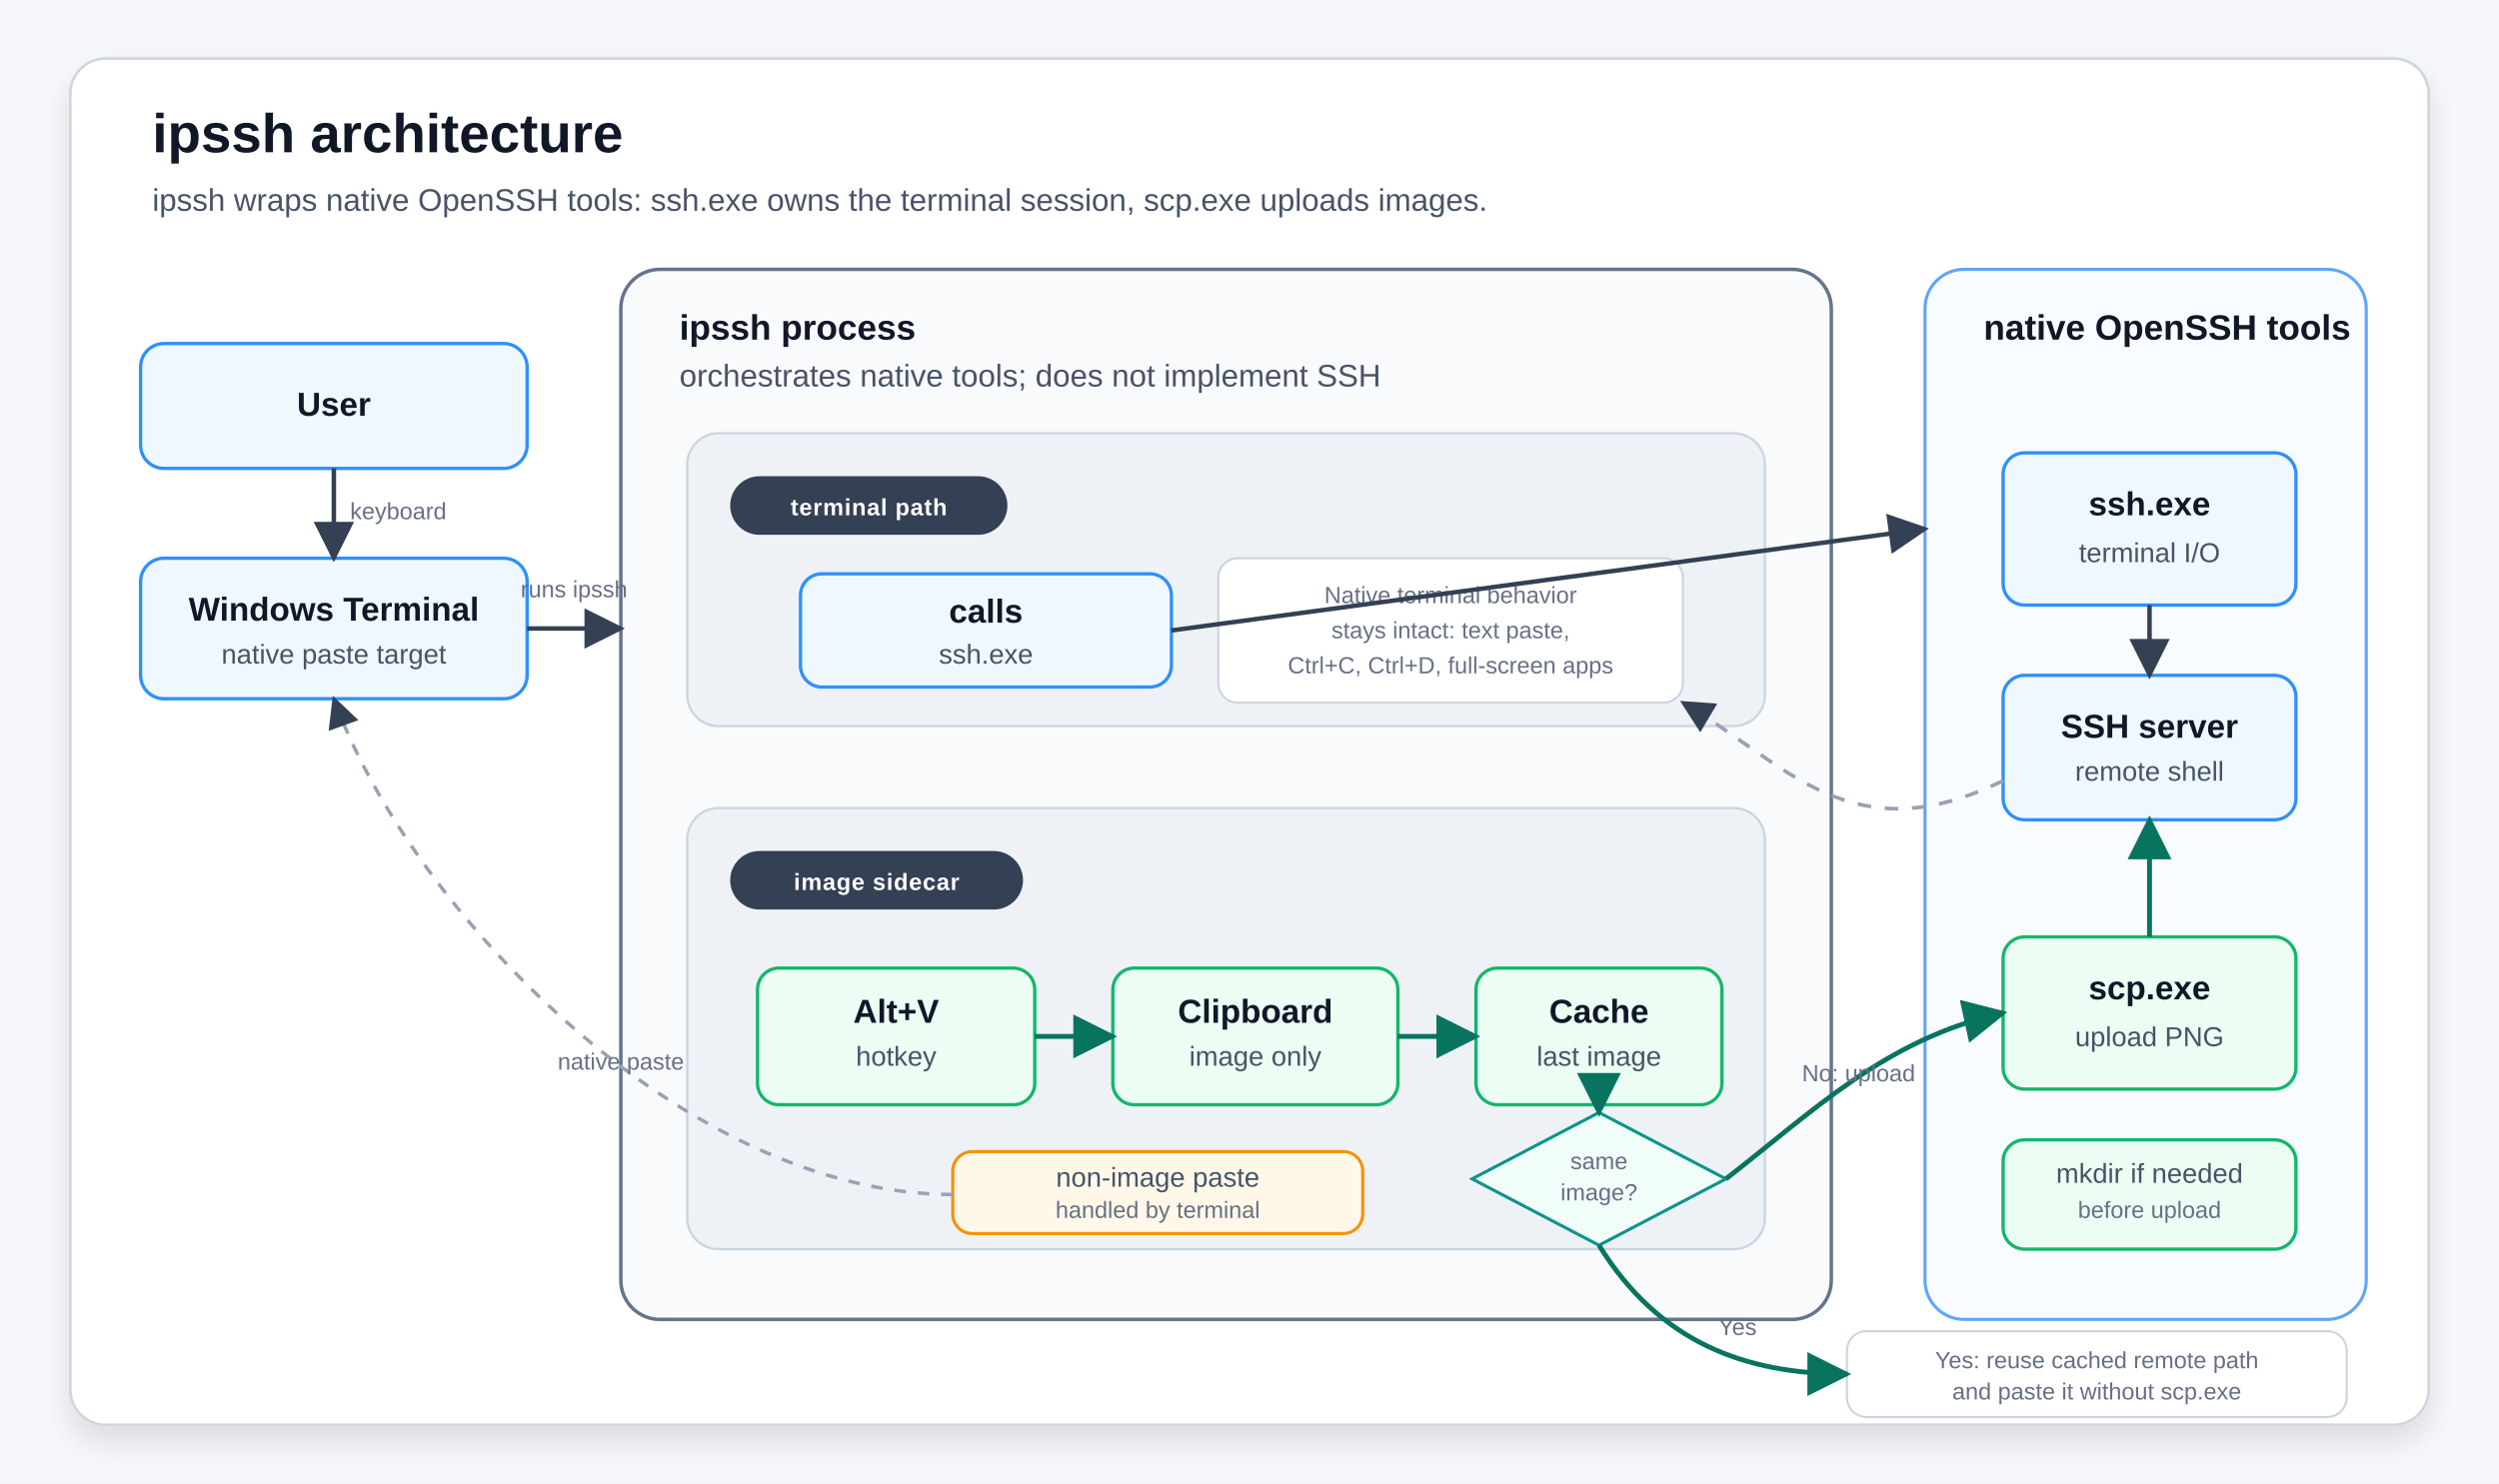
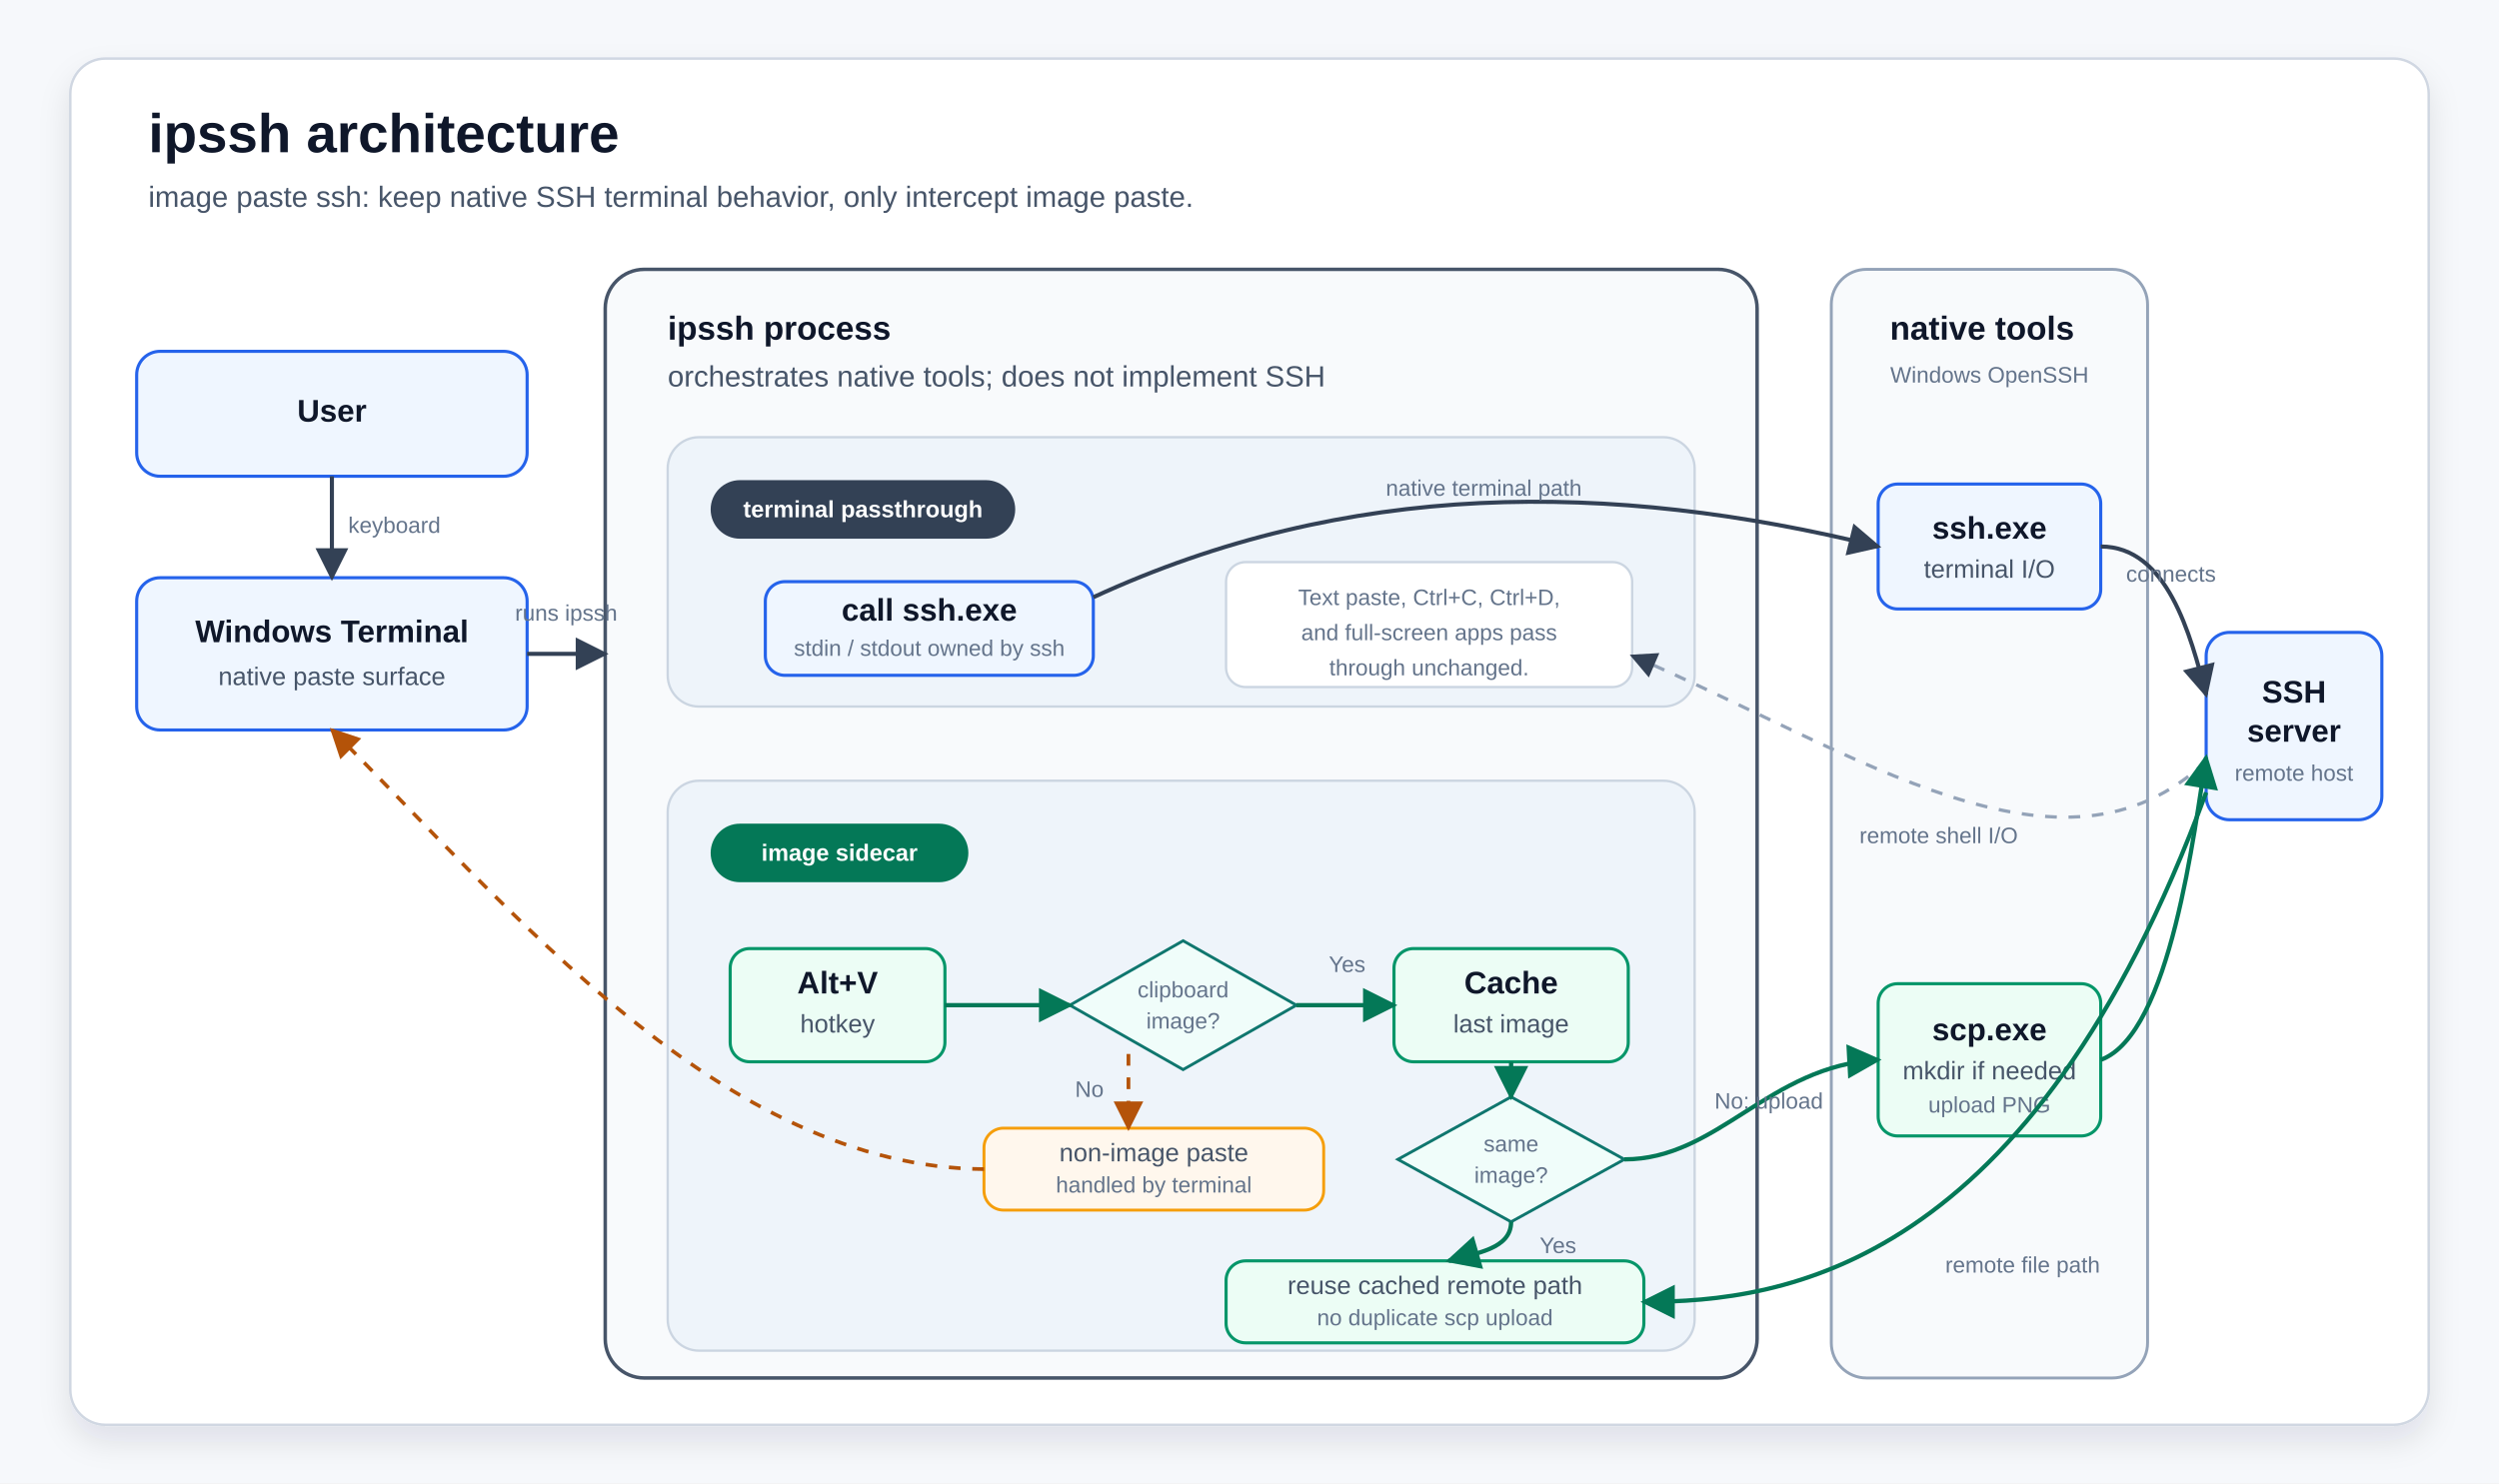
<svg xmlns="http://www.w3.org/2000/svg" width="1280" height="760" viewBox="0 0 1280 760" role="img" aria-labelledby="title desc">
  <defs>
-     <marker id="arrowDark" viewBox="0 0 10 10" refX="9" refY="5" markerWidth="9" markerHeight="9" orient="auto-start-reverse">
-       <path d="M 0 0 L 10 5 L 0 10 z" fill="#344054" />
+     <marker id="arrowDark" viewBox="0 0 10 10" refX="9" refY="5" markerWidth="8" markerHeight="8" orient="auto-start-reverse">
+       <path d="M 0 0 L 10 5 L 0 10 z" fill="#334155" />
    </marker>
-     <marker id="arrowGreen" viewBox="0 0 10 10" refX="9" refY="5" markerWidth="9" markerHeight="9" orient="auto-start-reverse">
-       <path d="M 0 0 L 10 5 L 0 10 z" fill="#08745F" />
+     <marker id="arrowGreen" viewBox="0 0 10 10" refX="9" refY="5" markerWidth="8" markerHeight="8" orient="auto-start-reverse">
+       <path d="M 0 0 L 10 5 L 0 10 z" fill="#047857" />
+     </marker>
+     <marker id="arrowAmber" viewBox="0 0 10 10" refX="9" refY="5" markerWidth="8" markerHeight="8" orient="auto-start-reverse">
+       <path d="M 0 0 L 10 5 L 0 10 z" fill="#b45309" />
    </marker>
    <filter id="shadow" x="-8%" y="-10%" width="116%" height="125%">
-       <feDropShadow dx="0" dy="8" stdDeviation="8" flood-color="#101828" flood-opacity="0.12" />
+       <feDropShadow dx="0" dy="8" stdDeviation="8" flood-color="#0f172a" flood-opacity="0.10" />
    </filter>
    <style>
-       .bg { fill: #f7f8fb; }
-       .panel { fill: #ffffff; stroke: #d0d5dd; stroke-width: 1.4; filter: url(#shadow); }
-       .container { fill: #f8fafc; stroke: #64748b; stroke-width: 1.8; }
-       .tools { fill: #f8fbff; stroke: #60a5fa; stroke-width: 1.6; }
-       .band { fill: #eef2f6; stroke: #cbd5e1; stroke-width: 1.2; }
-       .blue { fill: #eff8ff; stroke: #2e90fa; stroke-width: 1.7; }
-       .green { fill: #ecfdf3; stroke: #12b76a; stroke-width: 1.7; }
-       .amber { fill: #fff8e8; stroke: #f79009; stroke-width: 1.6; }
-       .note { fill: #ffffff; stroke: #cbd5e1; stroke-width: 1.1; }
-       .decision { fill: #f0fdf9; stroke: #0d9488; stroke-width: 1.6; }
-       .badge { fill: #344054; }
-       .title { fill: #101828; font: 700 28px "Segoe UI", Arial, sans-serif; }
-       .subtitle { fill: #475467; font: 400 16px "Segoe UI", Arial, sans-serif; }
-       .sectionTitle { fill: #101828; font: 700 18px "Segoe UI", Arial, sans-serif; }
-       .label { fill: #101828; font: 700 17px "Segoe UI", Arial, sans-serif; text-anchor: middle; }
-       .small { fill: #475467; font: 400 14px "Segoe UI", Arial, sans-serif; text-anchor: middle; }
-       .tiny { fill: #667085; font: 400 12px "Segoe UI", Arial, sans-serif; text-anchor: middle; }
-       .badgeText { fill: #ffffff; font: 700 12px "Segoe UI", Arial, sans-serif; letter-spacing: .4px; text-anchor: middle; }
-       .darkLine { fill: none; stroke: #344054; stroke-width: 2.3; marker-end: url(#arrowDark); }
-       .darkReturn { fill: none; stroke: #98a2b3; stroke-width: 1.9; stroke-dasharray: 7 7; marker-end: url(#arrowDark); }
-       .greenLine { fill: none; stroke: #08745F; stroke-width: 2.5; marker-end: url(#arrowGreen); }
-       .mutedLine { fill: none; stroke: #98a2b3; stroke-width: 1.8; stroke-dasharray: 6 6; marker-end: url(#arrowDark); }
+       .bg { fill: #f6f8fb; }
+       .panel { fill: #ffffff; stroke: #d0d7e2; stroke-width: 1.3; filter: url(#shadow); }
+       .group { fill: #f8fafc; stroke: #94a3b8; stroke-width: 1.5; }
+       .ipssh { fill: #f8fafc; stroke: #475569; stroke-width: 1.8; }
+       .lane { fill: #eef4fa; stroke: #cbd5e1; stroke-width: 1.2; }
+       .nodeBlue { fill: #eff6ff; stroke: #2563eb; stroke-width: 1.6; }
+       .nodeGreen { fill: #ecfdf5; stroke: #059669; stroke-width: 1.6; }
+       .nodeAmber { fill: #fff7ed; stroke: #f59e0b; stroke-width: 1.5; }
+       .nodeNeutral { fill: #ffffff; stroke: #cbd5e1; stroke-width: 1.2; }
+       .decision { fill: #f0fdfa; stroke: #0f766e; stroke-width: 1.5; }
+       .badgeDark { fill: #334155; }
+       .badgeGreen { fill: #047857; }
+       .title { fill: #0f172a; font: 700 28px "Segoe UI", Arial, sans-serif; }
+       .subtitle { fill: #475569; font: 400 15px "Segoe UI", Arial, sans-serif; }
+       .sectionTitle { fill: #0f172a; font: 700 17px "Segoe UI", Arial, sans-serif; }
+       .label { fill: #0f172a; font: 700 16px "Segoe UI", Arial, sans-serif; text-anchor: middle; }
+       .small { fill: #475569; font: 400 13px "Segoe UI", Arial, sans-serif; text-anchor: middle; }
+       .tiny { fill: #64748b; font: 400 11.5px "Segoe UI", Arial, sans-serif; text-anchor: middle; }
+       .badgeText { fill: #ffffff; font: 700 12px "Segoe UI", Arial, sans-serif; text-anchor: middle; }
+       .lineDark { fill: none; stroke: #334155; stroke-width: 2.1; marker-end: url(#arrowDark); }
+       .lineGreen { fill: none; stroke: #047857; stroke-width: 2.2; marker-end: url(#arrowGreen); }
+       .lineAmber { fill: none; stroke: #b45309; stroke-width: 1.9; stroke-dasharray: 6 6; marker-end: url(#arrowAmber); }
+       .lineMuted { fill: none; stroke: #94a3b8; stroke-width: 1.7; stroke-dasharray: 6 6; marker-end: url(#arrowDark); }
    </style>
  </defs>
  <rect class="bg" width="1280" height="760" />
  <rect class="panel" x="36" y="30" width="1208" height="700" rx="18" />
-   <text class="title" x="78" y="78">ipssh architecture</text>
-   <text class="subtitle" x="78" y="108">ipssh wraps native OpenSSH tools: ssh.exe owns the terminal session, scp.exe uploads images.</text>
-   <rect class="blue" x="72" y="176" width="198" height="64" rx="12" />
-   <text class="label" x="171" y="213">User</text>
-   <rect class="blue" x="72" y="286" width="198" height="72" rx="12" />
-   <text class="label" x="171" y="318">Windows Terminal</text>
-   <text class="small" x="171" y="340">native paste target</text>
-   <rect class="container" x="318" y="138" width="620" height="538" rx="20" />
-   <text class="sectionTitle" x="348" y="174">ipssh process</text>
-   <text class="subtitle" x="348" y="198">orchestrates native tools; does not implement SSH</text>
-   <rect class="band" x="352" y="222" width="552" height="150" rx="16" />
-   <rect class="badge" x="374" y="244" width="142" height="30" rx="15" />
-   <text class="badgeText" x="445" y="264">terminal path</text>
-   <rect class="blue" x="410" y="294" width="190" height="58" rx="11" />
-   <text class="label" x="505" y="319">calls</text>
-   <text class="small" x="505" y="340">ssh.exe</text>
-   <rect class="note" x="624" y="286" width="238" height="74" rx="10" />
-   <text class="tiny" x="743" y="309">Native terminal behavior</text>
-   <text class="tiny" x="743" y="327">stays intact: text paste,</text>
-   <text class="tiny" x="743" y="345">Ctrl+C, Ctrl+D, full-screen apps</text>
-   <rect class="band" x="352" y="414" width="552" height="226" rx="16" />
-   <rect class="badge" x="374" y="436" width="150" height="30" rx="15" />
-   <text class="badgeText" x="449" y="456">image sidecar</text>
-   <rect class="green" x="388" y="496" width="142" height="70" rx="11" />
-   <text class="label" x="459" y="524">Alt+V</text>
-   <text class="small" x="459" y="546">hotkey</text>
-   <rect class="green" x="570" y="496" width="146" height="70" rx="11" />
-   <text class="label" x="643" y="524">Clipboard</text>
-   <text class="small" x="643" y="546">image only</text>
-   <rect class="green" x="756" y="496" width="126" height="70" rx="11" />
-   <text class="label" x="819" y="524">Cache</text>
-   <text class="small" x="819" y="546">last image</text>
-   <path class="decision" d="M 754 604 L 819 570 L 884 604 L 819 638 Z" />
-   <text class="tiny" x="819" y="599">same</text>
-   <text class="tiny" x="819" y="615">image?</text>
-   <rect class="amber" x="488" y="590" width="210" height="42" rx="10" />
-   <text class="small" x="593" y="608">non-image paste</text>
-   <text class="tiny" x="593" y="624">handled by terminal</text>
-   <rect class="tools" x="986" y="138" width="226" height="538" rx="20" />
-   <text class="sectionTitle" x="1016" y="174">native OpenSSH tools</text>
-   <rect class="blue" x="1026" y="232" width="150" height="78" rx="11" />
-   <text class="label" x="1101" y="264">ssh.exe</text>
-   <text class="small" x="1101" y="288">terminal I/O</text>
-   <rect class="green" x="1026" y="480" width="150" height="78" rx="11" />
-   <text class="label" x="1101" y="512">scp.exe</text>
-   <text class="small" x="1101" y="536">upload PNG</text>
-   <rect class="green" x="1026" y="584" width="150" height="56" rx="11" />
-   <text class="small" x="1101" y="606">mkdir if needed</text>
-   <text class="tiny" x="1101" y="624">before upload</text>
-   <rect class="blue" x="1026" y="346" width="150" height="74" rx="11" />
-   <text class="label" x="1101" y="378">SSH server</text>
-   <text class="small" x="1101" y="400">remote shell</text>
-   <rect class="note" x="946" y="682" width="256" height="44" rx="10" />
-   <text class="tiny" x="1074" y="701">Yes: reuse cached remote path</text>
-   <text class="tiny" x="1074" y="717">and paste it without scp.exe</text>
-   <path class="darkLine" d="M 171 240 L 171 286" />
-   <text class="tiny" x="204" y="266">keyboard</text>
-   <path class="darkLine" d="M 270 322 L 318 322" />
-   <text class="tiny" x="294" y="306">runs ipssh</text>
-   <path class="darkLine" d="M 600 323 L 986 271" />
-   <path class="darkLine" d="M 1101 310 L 1101 346" />
-   <path class="darkReturn" d="M 1026 400 C 948 438, 916 392, 862 360" />
-   <path class="greenLine" d="M 530 531 L 570 531" />
-   <path class="greenLine" d="M 716 531 L 756 531" />
-   <path class="greenLine" d="M 819 566 L 819 570" />
-   <path class="greenLine" d="M 884 604 C 928 570, 966 532, 1026 519" />
-   <text class="tiny" x="952" y="554">No: upload</text>
-   <path class="greenLine" d="M 819 638 C 850 688, 894 704, 946 704" />
-   <text class="tiny" x="890" y="684">Yes</text>
-   <path class="greenLine" d="M 1101 480 L 1101 420" />
-   <path class="mutedLine" d="M 488 612 C 350 612, 210 466, 171 358" />
-   <text class="tiny" x="318" y="548">native paste</text>
+   <text class="title" x="76" y="78">ipssh architecture</text>
+   <text class="subtitle" x="76" y="106">image paste ssh: keep native SSH terminal behavior, only intercept image paste.</text>
+   <rect class="nodeBlue" x="70" y="180" width="200" height="64" rx="12" />
+   <text class="label" x="170" y="216">User</text>
+   <rect class="nodeBlue" x="70" y="296" width="200" height="78" rx="12" />
+   <text class="label" x="170" y="329">Windows Terminal</text>
+   <text class="small" x="170" y="351">native paste surface</text>
+   <rect class="ipssh" x="310" y="138" width="590" height="568" rx="20" />
+   <text class="sectionTitle" x="342" y="174">ipssh process</text>
+   <text class="subtitle" x="342" y="198">orchestrates native tools; does not implement SSH</text>
+   <rect class="lane" x="342" y="224" width="526" height="138" rx="16" />
+   <rect class="badgeDark" x="364" y="246" width="156" height="30" rx="15" />
+   <text class="badgeText" x="442" y="265">terminal passthrough</text>
+   <rect class="nodeBlue" x="392" y="298" width="168" height="48" rx="10" />
+   <text class="label" x="476" y="318">call ssh.exe</text>
+   <text class="tiny" x="476" y="336">stdin / stdout owned by ssh</text>
+   <rect class="nodeNeutral" x="628" y="288" width="208" height="64" rx="10" />
+   <text class="tiny" x="732" y="310">Text paste, Ctrl+C, Ctrl+D,</text>
+   <text class="tiny" x="732" y="328">and full-screen apps pass</text>
+   <text class="tiny" x="732" y="346">through unchanged.</text>
+   <rect class="lane" x="342" y="400" width="526" height="292" rx="16" />
+   <rect class="badgeGreen" x="364" y="422" width="132" height="30" rx="15" />
+   <text class="badgeText" x="430" y="441">image sidecar</text>
+   <rect class="nodeGreen" x="374" y="486" width="110" height="58" rx="10" />
+   <text class="label" x="429" y="509">Alt+V</text>
+   <text class="small" x="429" y="529">hotkey</text>
+   <path class="decision" d="M 548 515 L 606 482 L 664 515 L 606 548 Z" />
+   <text class="tiny" x="606" y="511">clipboard</text>
+   <text class="tiny" x="606" y="527">image?</text>
+   <rect class="nodeGreen" x="714" y="486" width="120" height="58" rx="10" />
+   <text class="label" x="774" y="509">Cache</text>
+   <text class="small" x="774" y="529">last image</text>
+   <path class="decision" d="M 716 594 L 774 562 L 832 594 L 774 626 Z" />
+   <text class="tiny" x="774" y="590">same</text>
+   <text class="tiny" x="774" y="606">image?</text>
+   <rect class="nodeAmber" x="504" y="578" width="174" height="42" rx="10" />
+   <text class="small" x="591" y="595">non-image paste</text>
+   <text class="tiny" x="591" y="611">handled by terminal</text>
+   <rect class="nodeGreen" x="628" y="646" width="214" height="42" rx="10" />
+   <text class="small" x="735" y="663">reuse cached remote path</text>
+   <text class="tiny" x="735" y="679">no duplicate scp upload</text>
+   <rect class="group" x="938" y="138" width="162" height="568" rx="18" />
+   <text class="sectionTitle" x="968" y="174">native tools</text>
+   <text class="tiny" x="1019" y="196">Windows OpenSSH</text>
+   <rect class="nodeBlue" x="962" y="248" width="114" height="64" rx="10" />
+   <text class="label" x="1019" y="276">ssh.exe</text>
+   <text class="small" x="1019" y="296">terminal I/O</text>
+   <rect class="nodeGreen" x="962" y="504" width="114" height="78" rx="10" />
+   <text class="label" x="1019" y="533">scp.exe</text>
+   <text class="small" x="1019" y="553">mkdir if needed</text>
+   <text class="tiny" x="1019" y="570">upload PNG</text>
+   <rect class="nodeBlue" x="1130" y="324" width="90" height="96" rx="12" />
+   <text class="label" x="1175" y="360">SSH</text>
+   <text class="label" x="1175" y="380">server</text>
+   <text class="tiny" x="1175" y="400">remote host</text>
+   <path class="lineDark" d="M 170 244 L 170 296" />
+   <text class="tiny" x="202" y="273">keyboard</text>
+   <path class="lineDark" d="M 270 335 L 310 335" />
+   <text class="tiny" x="290" y="318">runs ipssh</text>
+   <path class="lineDark" d="M 560 306 C 690 246, 824 246, 962 280" />
+   <text class="tiny" x="760" y="254">native terminal path</text>
+   <path class="lineDark" d="M 1076 280 C 1110 280, 1122 325, 1130 356" />
+   <text class="tiny" x="1112" y="298">connects</text>
+   <path class="lineMuted" d="M 1130 390 C 1056 460, 952 386, 836 336" />
+   <text class="tiny" x="993" y="432">remote shell I/O</text>
+   <path class="lineGreen" d="M 484 515 L 548 515" />
+   <path class="lineGreen" d="M 664 515 L 714 515" />
+   <text class="tiny" x="690" y="498">Yes</text>
+   <path class="lineAmber" d="M 578 540 L 578 578" />
+   <text class="tiny" x="558" y="562">No</text>
+   <path class="lineAmber" d="M 504 599 C 370 598, 262 466, 170 374" />
+   <path class="lineGreen" d="M 774 544 L 774 562" />
+   <path class="lineGreen" d="M 832 594 C 880 594, 906 546, 962 543" />
+   <text class="tiny" x="906" y="568">No: upload</text>
+   <path class="lineGreen" d="M 774 626 C 774 640, 756 642, 742 646" />
+   <text class="tiny" x="798" y="642">Yes</text>
+   <path class="lineGreen" d="M 1076 543 C 1112 530, 1124 424, 1130 388" />
+   <path class="lineGreen" d="M 1130 406 C 1040 650, 914 667, 842 667" />
+   <text class="tiny" x="1036" y="652">remote file path</text>
</svg>
